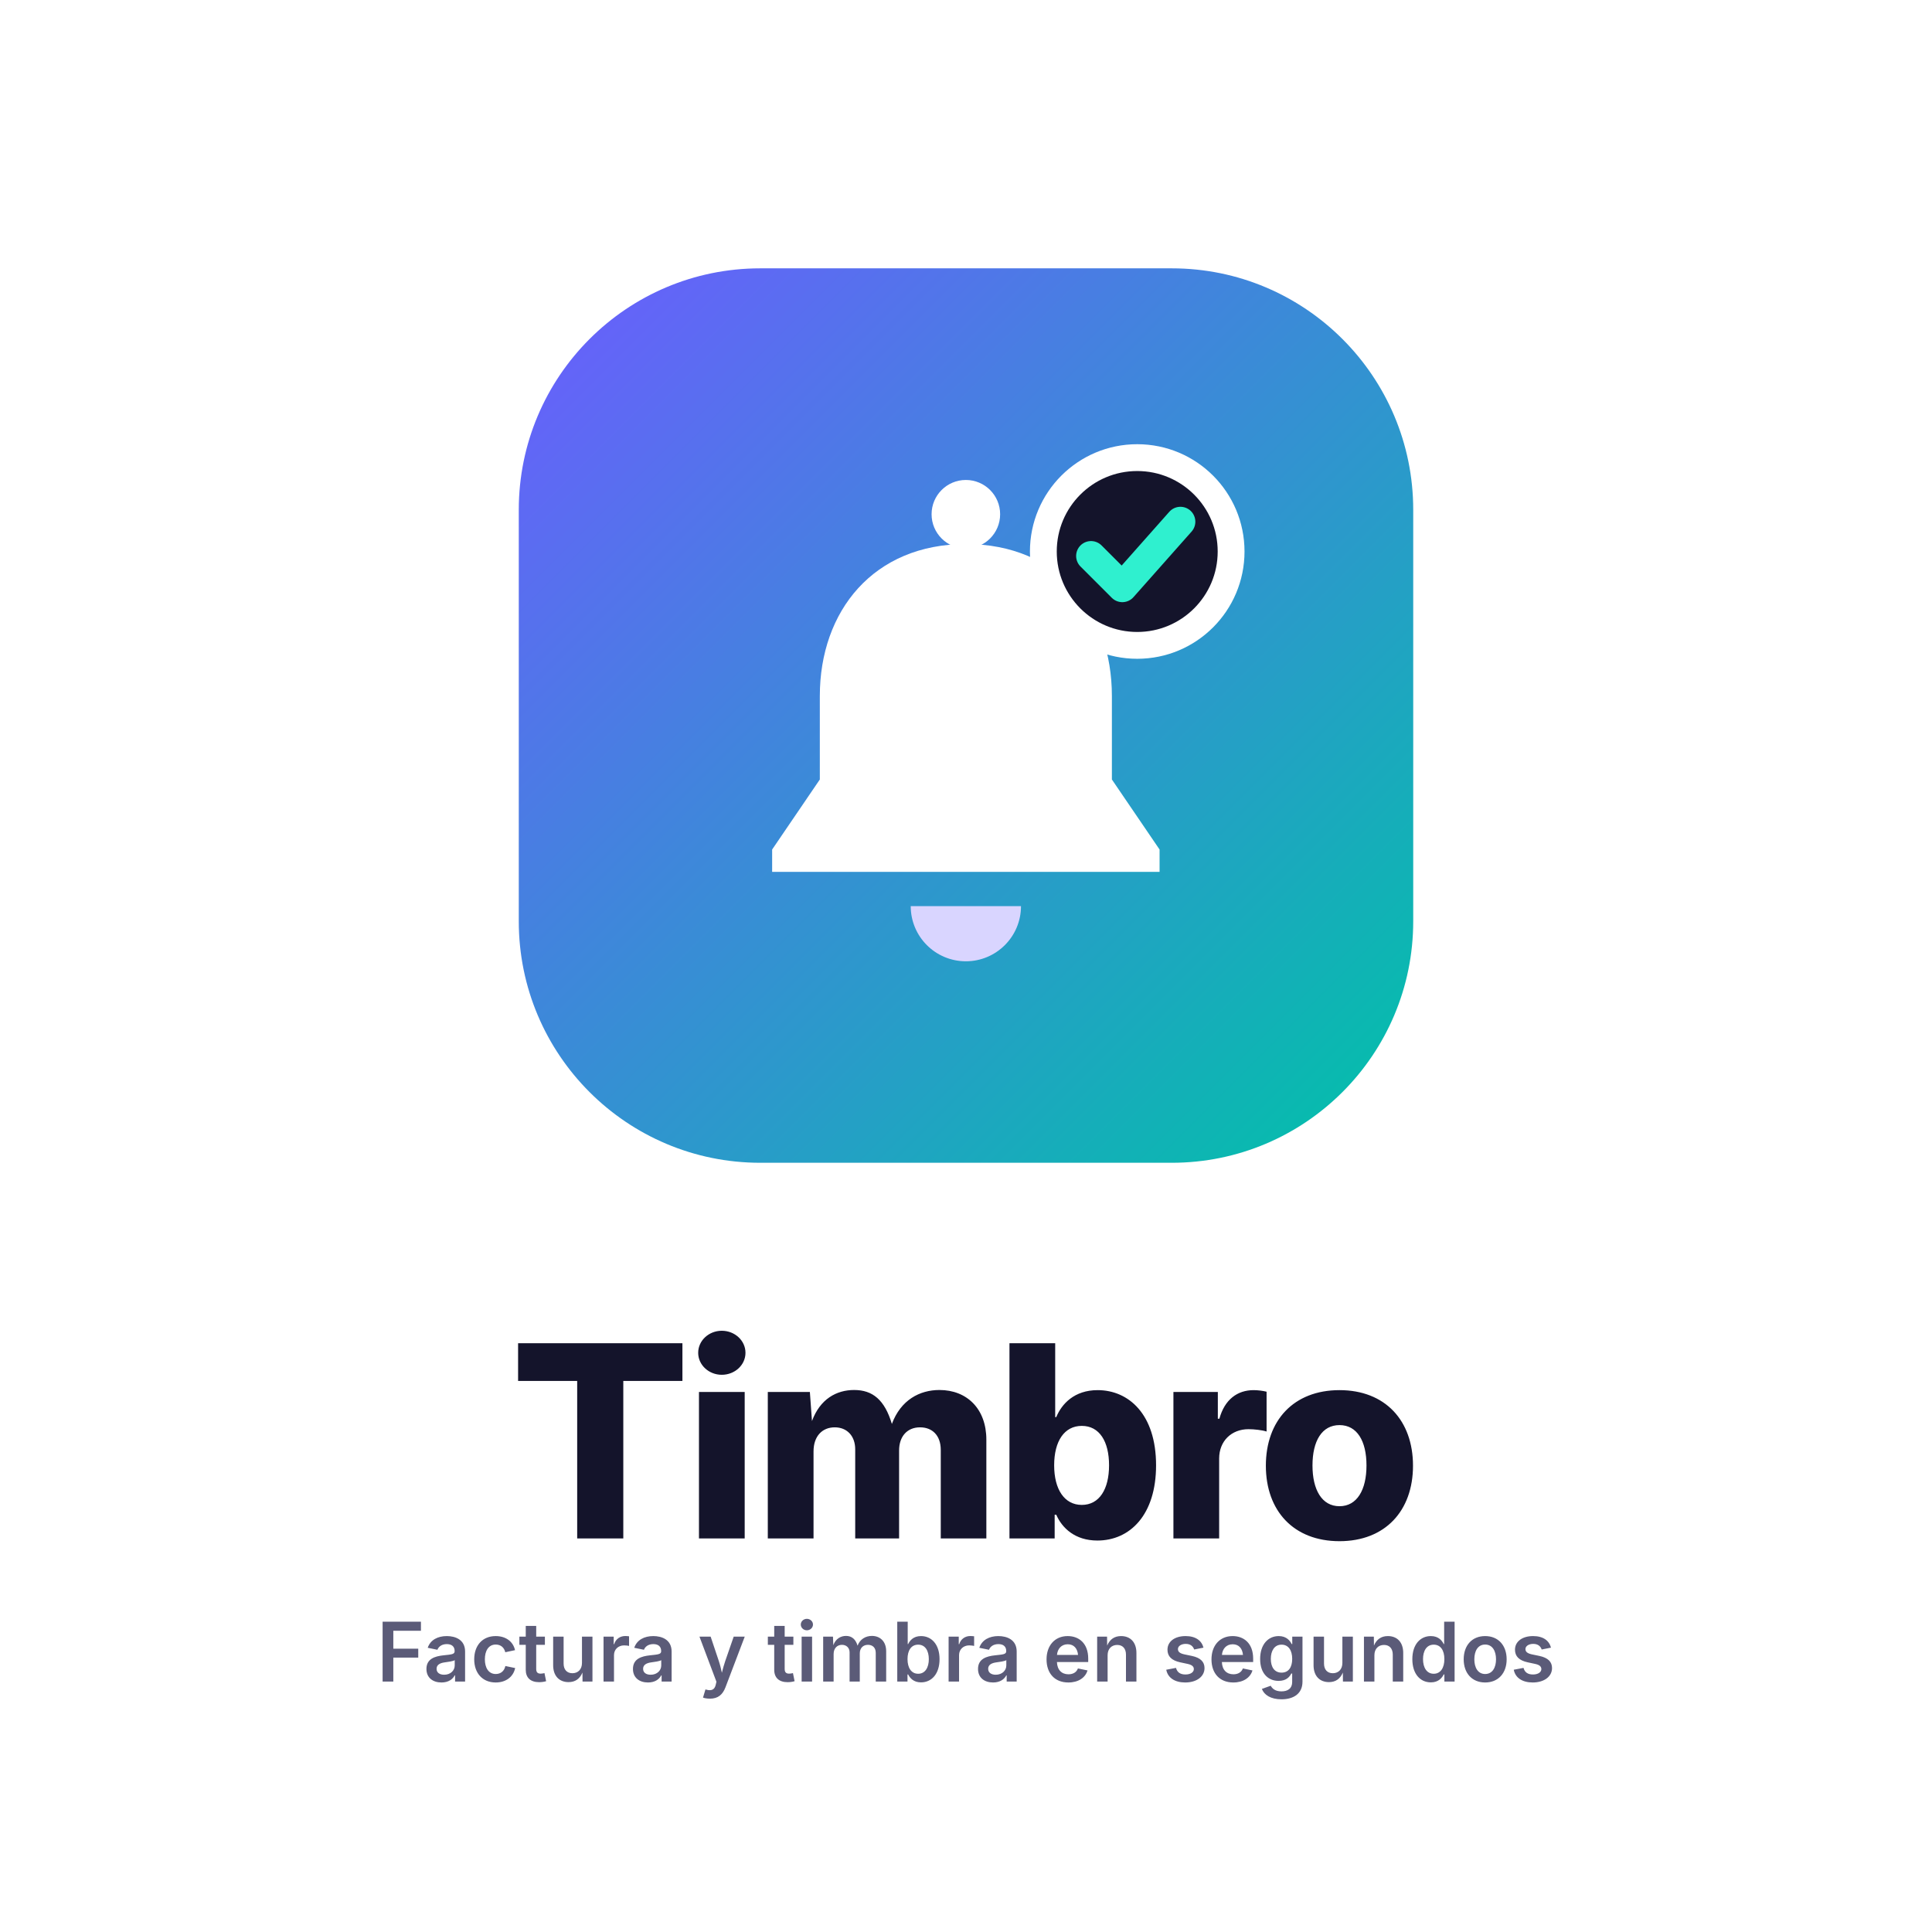
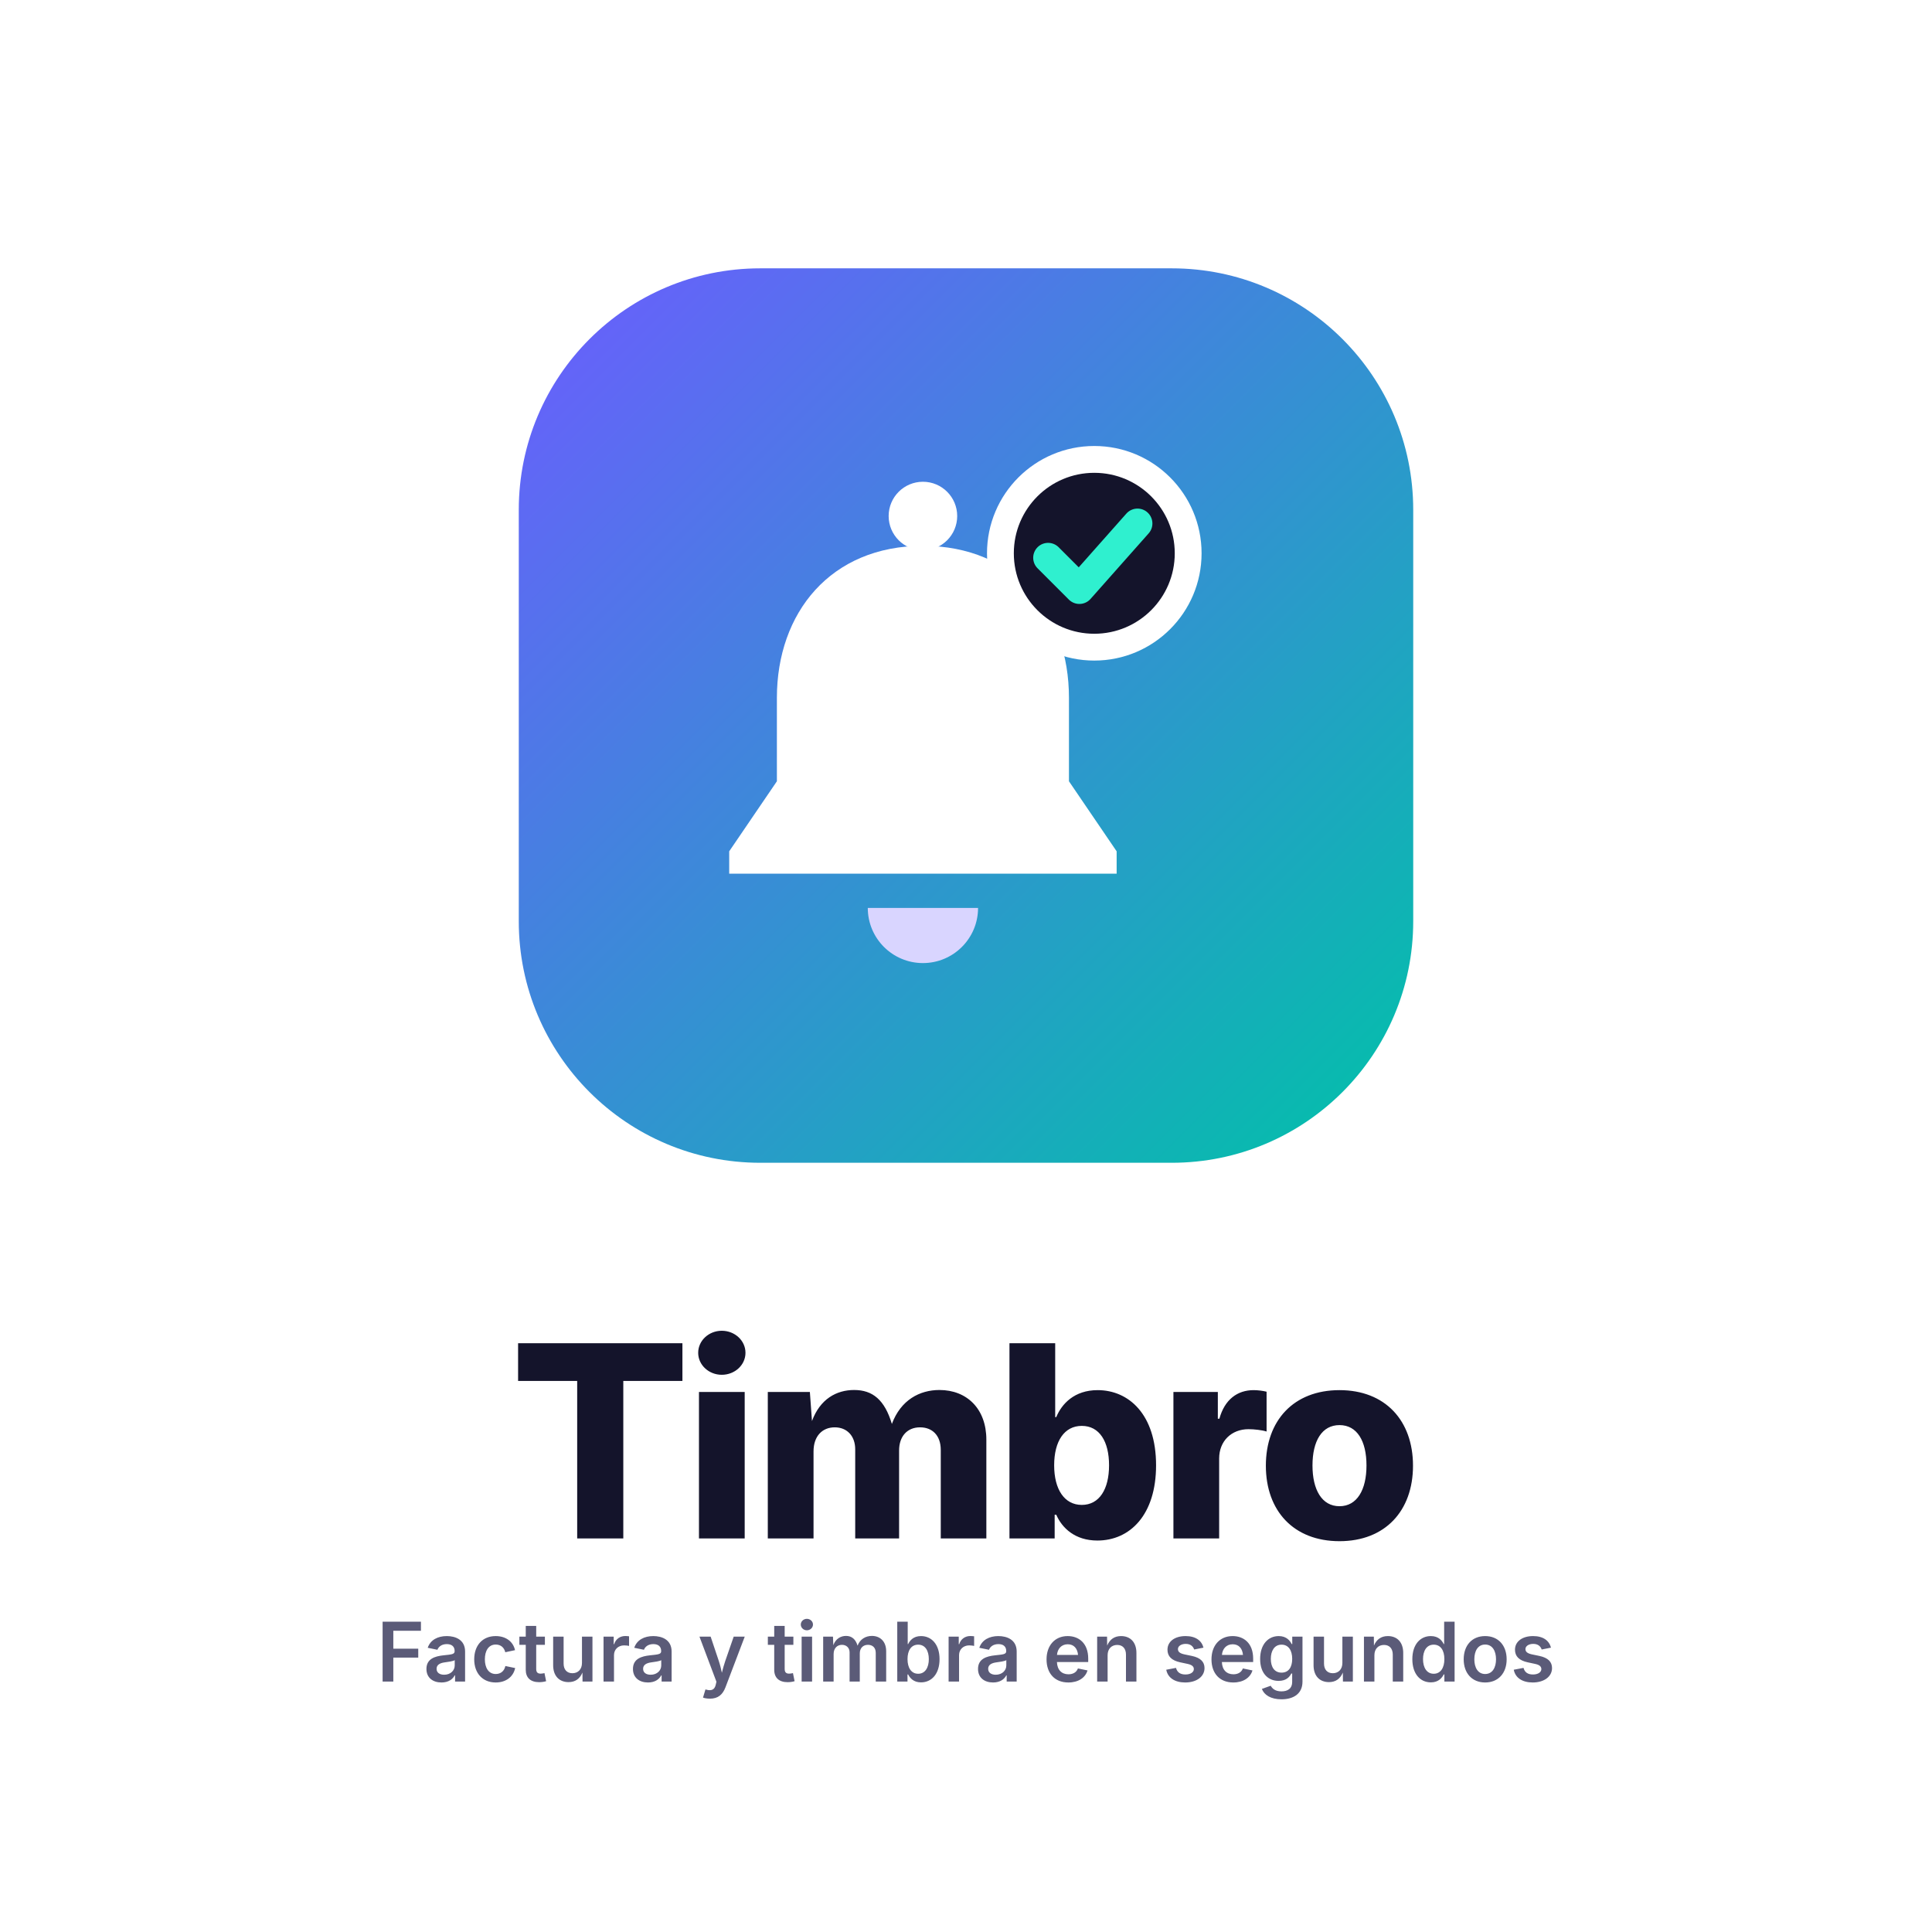
<svg xmlns="http://www.w3.org/2000/svg" viewBox="0 0 1080 1080">
  <defs>
    <linearGradient id="g" x1="0" y1="0" x2="1" y2="1">
      <stop offset="0" stop-color="#6c5cff" />
      <stop offset="1" stop-color="#00c2a8" />
    </linearGradient>
  </defs>
  <rect width="1080" height="1080" fill="#fff" />
  <rect x="290" y="150" width="500" height="500" rx="135" fill="url(#g)" />
  <text x="540" y="860" text-anchor="middle" font-family="Inter,Arial,sans-serif" font-weight="800" font-size="150" fill="#14142b" letter-spacing="-4">Timbro</text>
  <text x="540" y="940" text-anchor="middle" font-family="Inter,Arial,sans-serif" font-weight="600" font-size="46" fill="#5b5b78">Factura y timbra en segundos</text>
-   <g transform="translate(340 200) scale(8.33)">
+   <g transform="translate(316 201) scale(8.33)">
    <circle cx="24" cy="10.5" r="2.3" fill="#fff" />
    <path d="M24 12.5c-6.2 0-9.8 4.5-9.8 10.2v5.6l-3.2 4.7v1.5h26v-1.5l-3.2-4.7v-5.6c0-5.7-3.6-10.2-9.8-10.2z" fill="#fff" />
    <path d="M20.3 36.8a3.7 3.7 0 0 0 7.4 0z" fill="#d9d5ff" />
    <circle cx="35.5" cy="13" r="6.3" fill="#14142b" stroke="#fff" stroke-width="1.8" />
    <path d="M32.4 13.3l2.1 2.1 3.9-4.4" fill="none" stroke="#2ff0cf" stroke-width="2" stroke-linecap="round" stroke-linejoin="round" />
  </g>
</svg>
